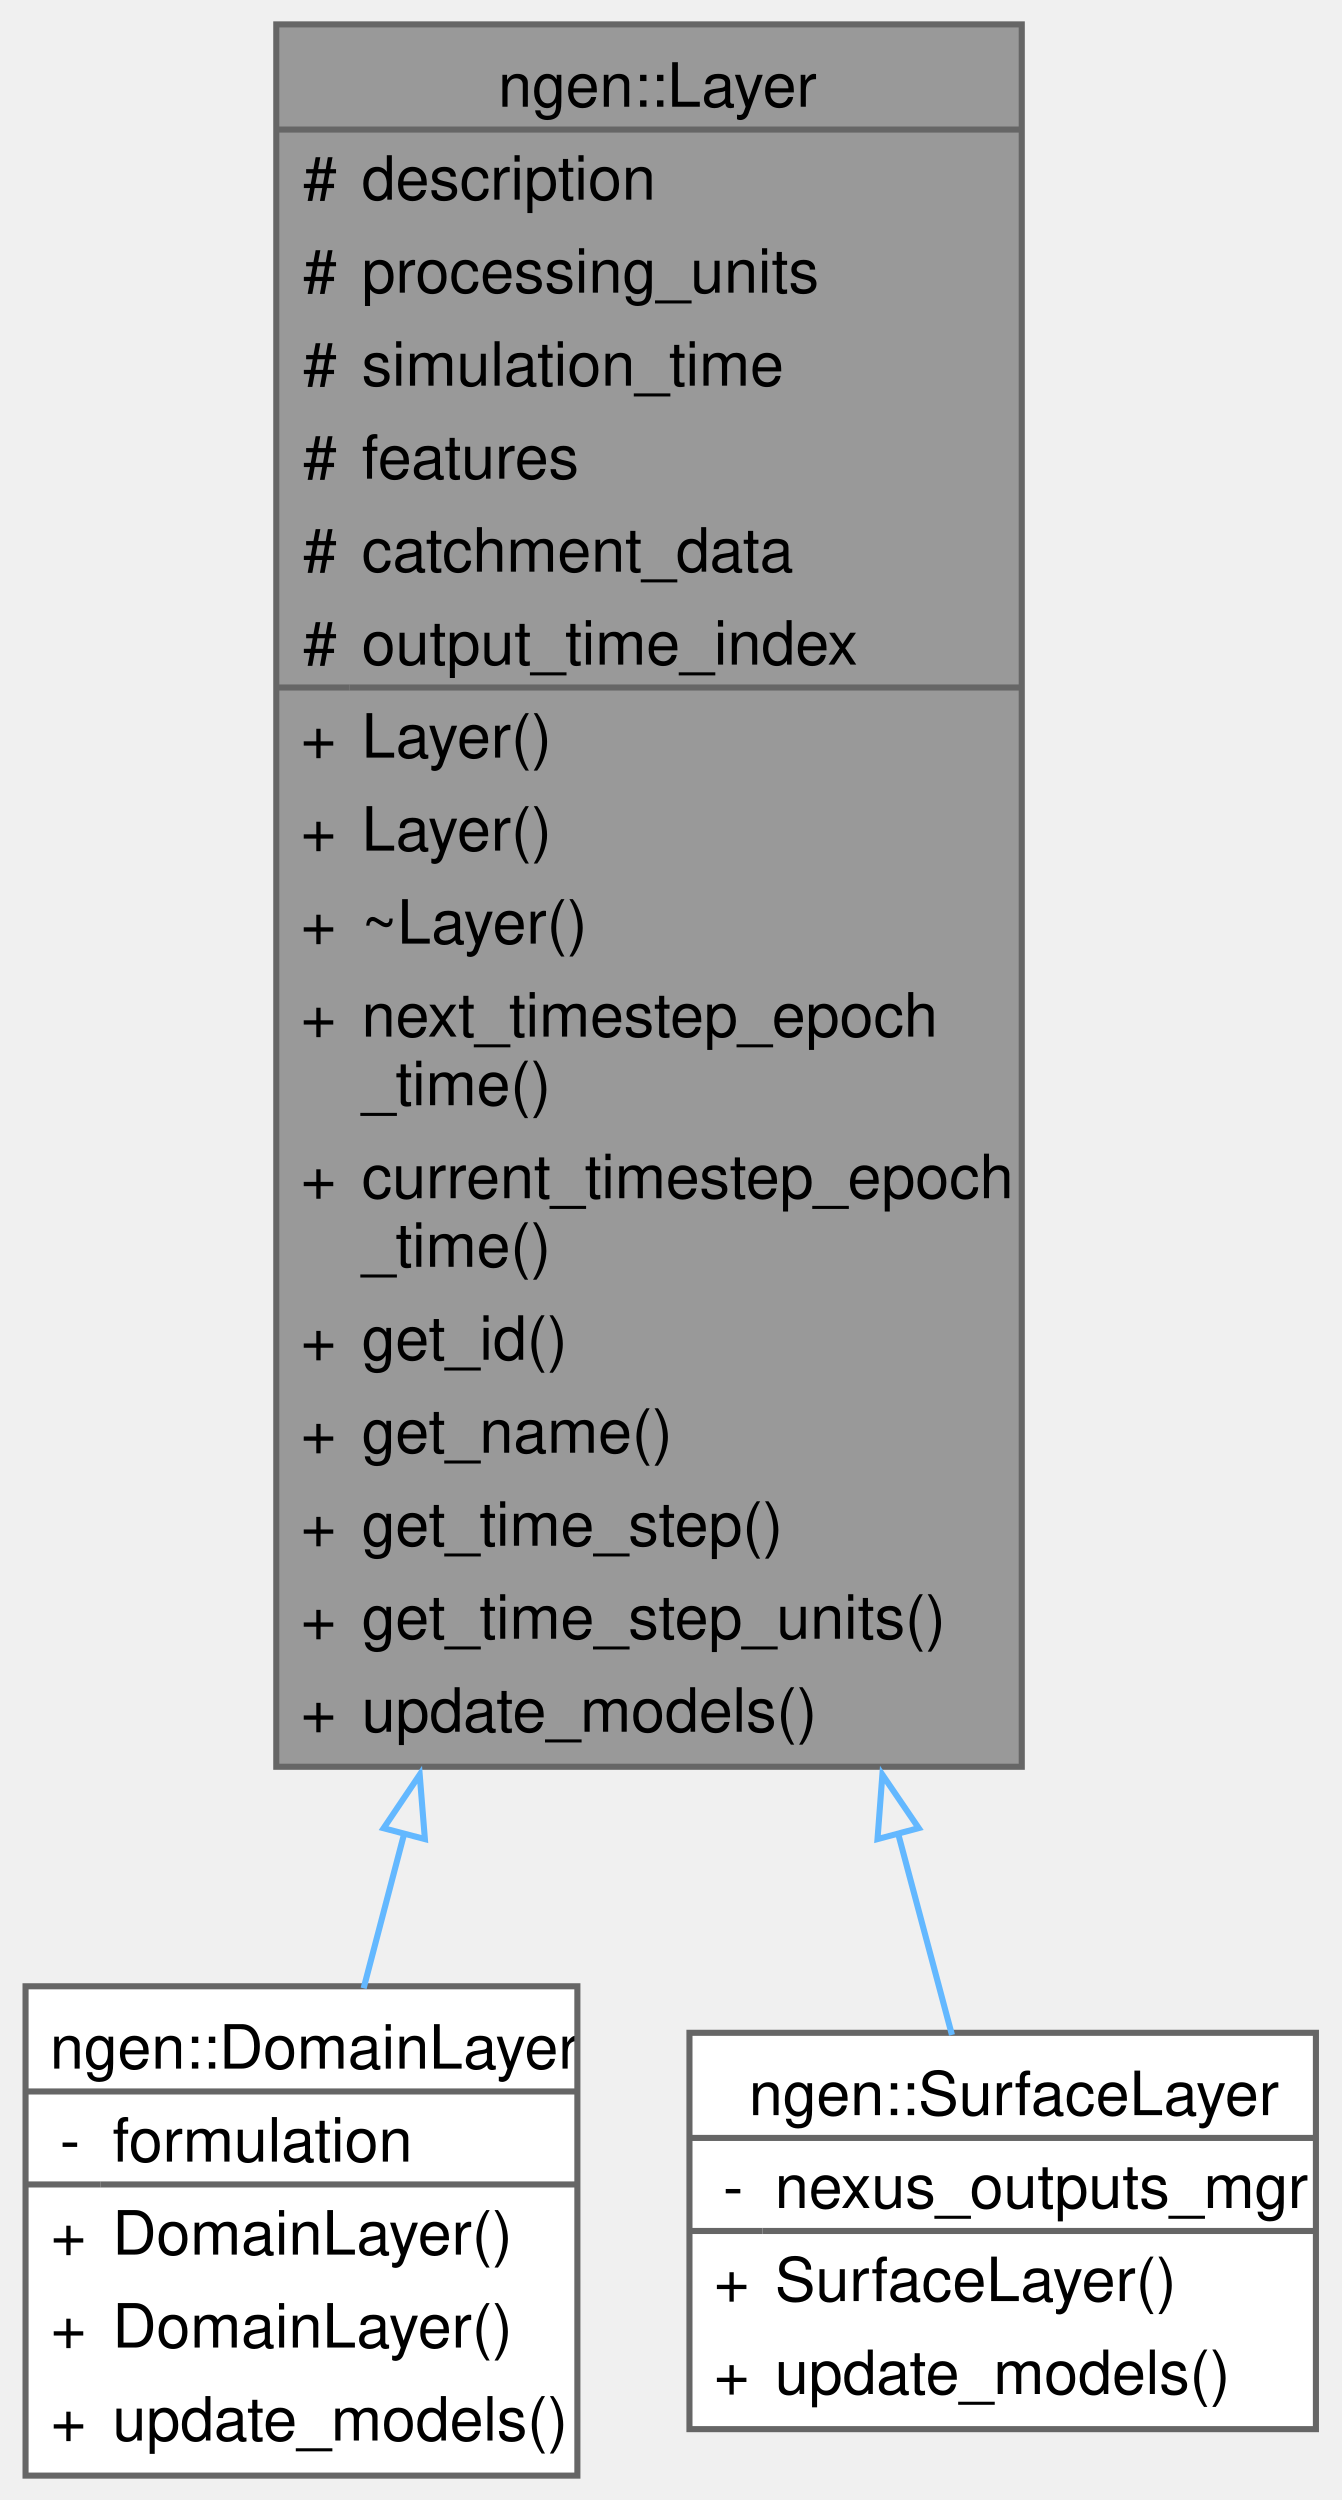
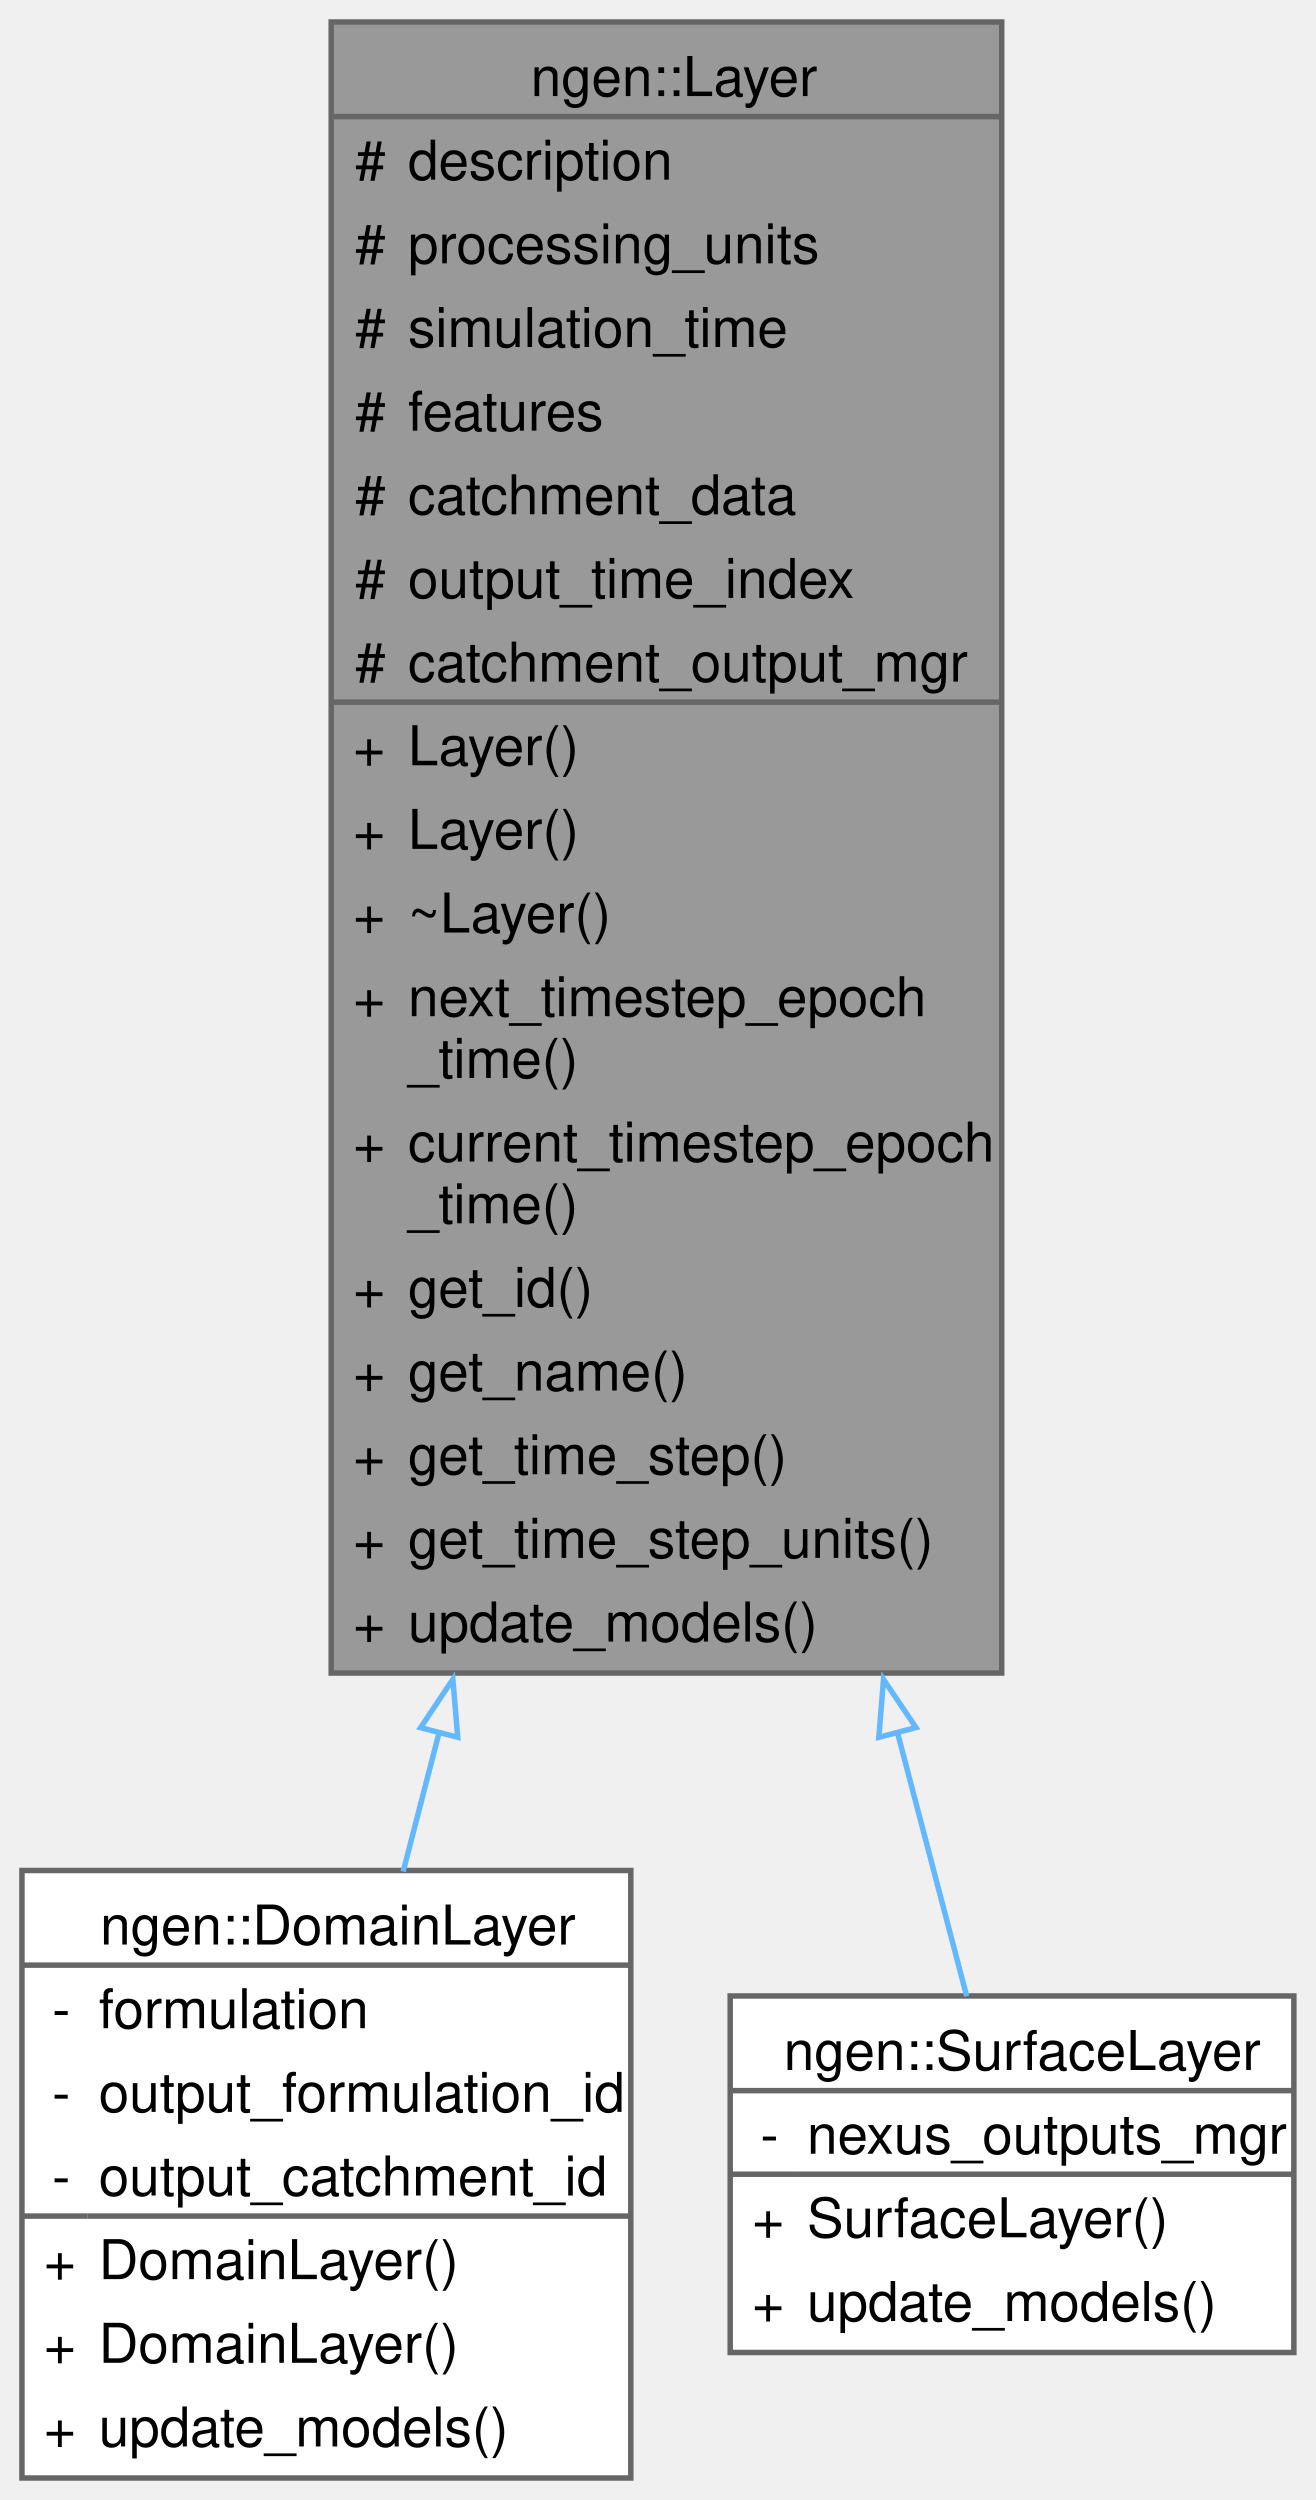
- <svg xmlns="http://www.w3.org/2000/svg" xmlns:xlink="http://www.w3.org/1999/xlink" width="220pt" height="410pt" viewBox="0.00 0.00 219.62 410.00">
-   <g id="graph0" class="graph" transform="scale(1 1) rotate(0) translate(4 406)">
+ <svg xmlns="http://www.w3.org/2000/svg" xmlns:xlink="http://www.w3.org/1999/xlink" width="240pt" height="456pt" viewBox="0.00 0.00 239.88 455.75">
+   <g id="graph0" class="graph" transform="scale(1 1) rotate(0) translate(4 451.75)">
    <g id="Node000001" class="node">
      <g id="a_Node000001">
        <a xlink:title=" ">
-           <polygon fill="#999999" stroke="none" points="163.38,-402 41.13,-402 41.13,-116.25 163.38,-116.25 163.38,-402" />
-           <text text-anchor="start" x="77.5" y="-388.5" font-family="Helvetica,sans-Serif" font-size="10.00">ngen::Layer</text>
-           <text text-anchor="start" x="45.5" y="-373.25" font-family="Helvetica,sans-Serif" font-size="10.00">#</text>
-           <text text-anchor="start" x="55.12" y="-373.25" font-family="Helvetica,sans-Serif" font-size="10.00">description</text>
-           <text text-anchor="start" x="45.5" y="-358" font-family="Helvetica,sans-Serif" font-size="10.00">#</text>
-           <text text-anchor="start" x="55.12" y="-358" font-family="Helvetica,sans-Serif" font-size="10.00">processing_units</text>
-           <text text-anchor="start" x="45.5" y="-342.75" font-family="Helvetica,sans-Serif" font-size="10.00">#</text>
-           <text text-anchor="start" x="55.12" y="-342.75" font-family="Helvetica,sans-Serif" font-size="10.00">simulation_time</text>
-           <text text-anchor="start" x="45.5" y="-327.5" font-family="Helvetica,sans-Serif" font-size="10.00">#</text>
-           <text text-anchor="start" x="55.12" y="-327.5" font-family="Helvetica,sans-Serif" font-size="10.00">features</text>
-           <text text-anchor="start" x="45.5" y="-312.25" font-family="Helvetica,sans-Serif" font-size="10.00">#</text>
-           <text text-anchor="start" x="55.12" y="-312.25" font-family="Helvetica,sans-Serif" font-size="10.00">catchment_data</text>
-           <text text-anchor="start" x="45.5" y="-297" font-family="Helvetica,sans-Serif" font-size="10.00">#</text>
-           <text text-anchor="start" x="55.12" y="-297" font-family="Helvetica,sans-Serif" font-size="10.00">output_time_index</text>
-           <text text-anchor="start" x="45.12" y="-281.75" font-family="Helvetica,sans-Serif" font-size="10.00">+</text>
-           <text text-anchor="start" x="55.12" y="-281.75" font-family="Helvetica,sans-Serif" font-size="10.00">Layer()</text>
-           <text text-anchor="start" x="45.12" y="-266.5" font-family="Helvetica,sans-Serif" font-size="10.00">+</text>
-           <text text-anchor="start" x="55.12" y="-266.5" font-family="Helvetica,sans-Serif" font-size="10.00">Layer()</text>
-           <text text-anchor="start" x="45.12" y="-251.25" font-family="Helvetica,sans-Serif" font-size="10.00">+</text>
-           <text text-anchor="start" x="55.12" y="-251.25" font-family="Helvetica,sans-Serif" font-size="10.00">~Layer()</text>
-           <text text-anchor="start" x="45.12" y="-236" font-family="Helvetica,sans-Serif" font-size="10.00">+</text>
-           <text text-anchor="start" x="55.12" y="-236" font-family="Helvetica,sans-Serif" font-size="10.00">next_timestep_epoch</text>
-           <text text-anchor="start" x="55.12" y="-224.75" font-family="Helvetica,sans-Serif" font-size="10.00">_time()</text>
-           <text text-anchor="start" x="45.12" y="-209.5" font-family="Helvetica,sans-Serif" font-size="10.00">+</text>
-           <text text-anchor="start" x="55.12" y="-209.5" font-family="Helvetica,sans-Serif" font-size="10.00">current_timestep_epoch</text>
-           <text text-anchor="start" x="55.12" y="-198.25" font-family="Helvetica,sans-Serif" font-size="10.00">_time()</text>
-           <text text-anchor="start" x="45.12" y="-183" font-family="Helvetica,sans-Serif" font-size="10.00">+</text>
-           <text text-anchor="start" x="55.12" y="-183" font-family="Helvetica,sans-Serif" font-size="10.00">get_id()</text>
-           <text text-anchor="start" x="45.12" y="-167.75" font-family="Helvetica,sans-Serif" font-size="10.00">+</text>
-           <text text-anchor="start" x="55.12" y="-167.75" font-family="Helvetica,sans-Serif" font-size="10.00">get_name()</text>
-           <text text-anchor="start" x="45.12" y="-152.5" font-family="Helvetica,sans-Serif" font-size="10.00">+</text>
-           <text text-anchor="start" x="55.12" y="-152.5" font-family="Helvetica,sans-Serif" font-size="10.00">get_time_step()</text>
-           <text text-anchor="start" x="45.12" y="-137.25" font-family="Helvetica,sans-Serif" font-size="10.00">+</text>
-           <text text-anchor="start" x="55.12" y="-137.25" font-family="Helvetica,sans-Serif" font-size="10.00">get_time_step_units()</text>
-           <text text-anchor="start" x="45.12" y="-122" font-family="Helvetica,sans-Serif" font-size="10.00">+</text>
-           <text text-anchor="start" x="55.12" y="-122" font-family="Helvetica,sans-Serif" font-size="10.00">update_models()</text>
-           <polygon fill="#666666" stroke="#666666" points="41.12,-384.75 41.12,-384.75 163.38,-384.75 163.38,-384.75 41.12,-384.75" />
-           <polygon fill="#666666" stroke="#666666" points="41.12,-293.25 41.12,-293.25 53.12,-293.25 53.12,-293.25 41.12,-293.25" />
-           <polygon fill="#666666" stroke="#666666" points="53.12,-293.25 53.12,-293.25 163.38,-293.25 163.38,-293.25 53.12,-293.25" />
-           <polygon fill="none" stroke="#666666" points="41.12,-116.25 41.12,-402 163.38,-402 163.38,-116.25 41.12,-116.25" />
+           <polygon fill="#999999" stroke="none" points="178.62,-447.75 56.38,-447.75 56.38,-146.75 178.62,-146.75 178.62,-447.75" />
+           <text text-anchor="start" x="92.75" y="-434.25" font-family="Helvetica,sans-Serif" font-size="10.00">ngen::Layer</text>
+           <text text-anchor="start" x="60.75" y="-419" font-family="Helvetica,sans-Serif" font-size="10.00">#</text>
+           <text text-anchor="start" x="70.38" y="-419" font-family="Helvetica,sans-Serif" font-size="10.00">description</text>
+           <text text-anchor="start" x="60.75" y="-403.75" font-family="Helvetica,sans-Serif" font-size="10.00">#</text>
+           <text text-anchor="start" x="70.38" y="-403.75" font-family="Helvetica,sans-Serif" font-size="10.00">processing_units</text>
+           <text text-anchor="start" x="60.75" y="-388.5" font-family="Helvetica,sans-Serif" font-size="10.00">#</text>
+           <text text-anchor="start" x="70.38" y="-388.5" font-family="Helvetica,sans-Serif" font-size="10.00">simulation_time</text>
+           <text text-anchor="start" x="60.75" y="-373.25" font-family="Helvetica,sans-Serif" font-size="10.00">#</text>
+           <text text-anchor="start" x="70.38" y="-373.25" font-family="Helvetica,sans-Serif" font-size="10.00">features</text>
+           <text text-anchor="start" x="60.75" y="-358" font-family="Helvetica,sans-Serif" font-size="10.00">#</text>
+           <text text-anchor="start" x="70.38" y="-358" font-family="Helvetica,sans-Serif" font-size="10.00">catchment_data</text>
+           <text text-anchor="start" x="60.75" y="-342.75" font-family="Helvetica,sans-Serif" font-size="10.00">#</text>
+           <text text-anchor="start" x="70.38" y="-342.75" font-family="Helvetica,sans-Serif" font-size="10.00">output_time_index</text>
+           <text text-anchor="start" x="60.75" y="-327.5" font-family="Helvetica,sans-Serif" font-size="10.00">#</text>
+           <text text-anchor="start" x="70.38" y="-327.5" font-family="Helvetica,sans-Serif" font-size="10.00">catchment_output_mgr</text>
+           <text text-anchor="start" x="60.38" y="-312.25" font-family="Helvetica,sans-Serif" font-size="10.00">+</text>
+           <text text-anchor="start" x="70.38" y="-312.25" font-family="Helvetica,sans-Serif" font-size="10.00">Layer()</text>
+           <text text-anchor="start" x="60.38" y="-297" font-family="Helvetica,sans-Serif" font-size="10.00">+</text>
+           <text text-anchor="start" x="70.38" y="-297" font-family="Helvetica,sans-Serif" font-size="10.00">Layer()</text>
+           <text text-anchor="start" x="60.38" y="-281.75" font-family="Helvetica,sans-Serif" font-size="10.00">+</text>
+           <text text-anchor="start" x="70.38" y="-281.75" font-family="Helvetica,sans-Serif" font-size="10.00">~Layer()</text>
+           <text text-anchor="start" x="60.38" y="-266.5" font-family="Helvetica,sans-Serif" font-size="10.00">+</text>
+           <text text-anchor="start" x="70.38" y="-266.5" font-family="Helvetica,sans-Serif" font-size="10.00">next_timestep_epoch</text>
+           <text text-anchor="start" x="70.38" y="-255.25" font-family="Helvetica,sans-Serif" font-size="10.00">_time()</text>
+           <text text-anchor="start" x="60.38" y="-240" font-family="Helvetica,sans-Serif" font-size="10.00">+</text>
+           <text text-anchor="start" x="70.38" y="-240" font-family="Helvetica,sans-Serif" font-size="10.00">current_timestep_epoch</text>
+           <text text-anchor="start" x="70.38" y="-228.75" font-family="Helvetica,sans-Serif" font-size="10.00">_time()</text>
+           <text text-anchor="start" x="60.38" y="-213.5" font-family="Helvetica,sans-Serif" font-size="10.00">+</text>
+           <text text-anchor="start" x="70.38" y="-213.5" font-family="Helvetica,sans-Serif" font-size="10.00">get_id()</text>
+           <text text-anchor="start" x="60.38" y="-198.25" font-family="Helvetica,sans-Serif" font-size="10.00">+</text>
+           <text text-anchor="start" x="70.38" y="-198.25" font-family="Helvetica,sans-Serif" font-size="10.00">get_name()</text>
+           <text text-anchor="start" x="60.38" y="-183" font-family="Helvetica,sans-Serif" font-size="10.00">+</text>
+           <text text-anchor="start" x="70.38" y="-183" font-family="Helvetica,sans-Serif" font-size="10.00">get_time_step()</text>
+           <text text-anchor="start" x="60.38" y="-167.75" font-family="Helvetica,sans-Serif" font-size="10.00">+</text>
+           <text text-anchor="start" x="70.38" y="-167.75" font-family="Helvetica,sans-Serif" font-size="10.00">get_time_step_units()</text>
+           <text text-anchor="start" x="60.38" y="-152.5" font-family="Helvetica,sans-Serif" font-size="10.00">+</text>
+           <text text-anchor="start" x="70.38" y="-152.5" font-family="Helvetica,sans-Serif" font-size="10.00">update_models()</text>
+           <polygon fill="#666666" stroke="#666666" points="56.38,-430.5 56.38,-430.5 178.62,-430.5 178.62,-430.5 56.38,-430.5" />
+           <polygon fill="#666666" stroke="#666666" points="56.38,-323.75 56.38,-323.75 68.38,-323.75 68.38,-323.75 56.38,-323.75" />
+           <polygon fill="#666666" stroke="#666666" points="68.38,-323.75 68.38,-323.75 178.62,-323.75 178.62,-323.75 68.38,-323.75" />
+           <polygon fill="none" stroke="#666666" points="56.38,-146.75 56.38,-447.75 178.62,-447.75 178.62,-146.75 56.38,-146.75" />
        </a>
      </g>
    </g>
    <g id="Node000002" class="node">
      <g id="a_Node000002">
        <a xlink:href="classngen_1_1_domain_layer.html" target="_top" xlink:title=" ">
-           <polygon fill="white" stroke="none" points="90.5,-80.25 0,-80.25 0,0 90.5,0 90.5,-80.25" />
-           <text text-anchor="start" x="4" y="-66.75" font-family="Helvetica,sans-Serif" font-size="10.00">ngen::DomainLayer</text>
-           <text text-anchor="start" x="5.62" y="-51.5" font-family="Helvetica,sans-Serif" font-size="10.00">-</text>
-           <text text-anchor="start" x="14.25" y="-51.5" font-family="Helvetica,sans-Serif" font-size="10.00">formulation</text>
-           <text text-anchor="start" x="4.12" y="-36.25" font-family="Helvetica,sans-Serif" font-size="10.00">+</text>
-           <text text-anchor="start" x="14.25" y="-36.25" font-family="Helvetica,sans-Serif" font-size="10.00">DomainLayer()</text>
-           <text text-anchor="start" x="4.12" y="-21" font-family="Helvetica,sans-Serif" font-size="10.00">+</text>
-           <text text-anchor="start" x="14.25" y="-21" font-family="Helvetica,sans-Serif" font-size="10.00">DomainLayer()</text>
-           <text text-anchor="start" x="4.12" y="-5.75" font-family="Helvetica,sans-Serif" font-size="10.00">+</text>
-           <text text-anchor="start" x="14.25" y="-5.75" font-family="Helvetica,sans-Serif" font-size="10.00">update_models()</text>
-           <polygon fill="#666666" stroke="#666666" points="0,-63 0,-63 90.5,-63 90.5,-63 0,-63" />
-           <polygon fill="#666666" stroke="#666666" points="0,-47.75 0,-47.75 12.25,-47.75 12.25,-47.75 0,-47.75" />
-           <polygon fill="#666666" stroke="#666666" points="12.25,-47.75 12.25,-47.75 90.5,-47.75 90.5,-47.75 12.25,-47.75" />
-           <polygon fill="none" stroke="#666666" points="0,0 0,-80.25 90.5,-80.25 90.5,0 0,0" />
+           <polygon fill="white" stroke="none" points="111,-110.75 0,-110.75 0,0 111,0 111,-110.75" />
+           <text text-anchor="start" x="14.25" y="-97.25" font-family="Helvetica,sans-Serif" font-size="10.00">ngen::DomainLayer</text>
+           <text text-anchor="start" x="5.5" y="-82" font-family="Helvetica,sans-Serif" font-size="10.00">-</text>
+           <text text-anchor="start" x="14" y="-82" font-family="Helvetica,sans-Serif" font-size="10.00">formulation</text>
+           <text text-anchor="start" x="5.5" y="-66.75" font-family="Helvetica,sans-Serif" font-size="10.00">-</text>
+           <text text-anchor="start" x="14" y="-66.75" font-family="Helvetica,sans-Serif" font-size="10.00">output_formulation_id</text>
+           <text text-anchor="start" x="5.5" y="-51.5" font-family="Helvetica,sans-Serif" font-size="10.00">-</text>
+           <text text-anchor="start" x="14" y="-51.5" font-family="Helvetica,sans-Serif" font-size="10.00">output_catchment_id</text>
+           <text text-anchor="start" x="4" y="-36.25" font-family="Helvetica,sans-Serif" font-size="10.00">+</text>
+           <text text-anchor="start" x="14" y="-36.25" font-family="Helvetica,sans-Serif" font-size="10.00">DomainLayer()</text>
+           <text text-anchor="start" x="4" y="-21" font-family="Helvetica,sans-Serif" font-size="10.00">+</text>
+           <text text-anchor="start" x="14" y="-21" font-family="Helvetica,sans-Serif" font-size="10.00">DomainLayer()</text>
+           <text text-anchor="start" x="4" y="-5.75" font-family="Helvetica,sans-Serif" font-size="10.00">+</text>
+           <text text-anchor="start" x="14" y="-5.75" font-family="Helvetica,sans-Serif" font-size="10.00">update_models()</text>
+           <polygon fill="#666666" stroke="#666666" points="0,-93.5 0,-93.5 111,-93.5 111,-93.5 0,-93.5" />
+           <polygon fill="#666666" stroke="#666666" points="0,-47.75 0,-47.75 12,-47.75 12,-47.75 0,-47.75" />
+           <polygon fill="#666666" stroke="#666666" points="12,-47.75 12,-47.75 111,-47.75 111,-47.75 12,-47.75" />
+           <polygon fill="none" stroke="#666666" points="0,0 0,-110.75 111,-110.75 111,0 0,0" />
        </a>
      </g>
    </g>
    <g id="edge1_Node000001_Node000002" class="edge">
      <g id="a_edge1_Node000001_Node000002">
        <a xlink:title=" ">
-           <path fill="none" stroke="#63b8ff" d="M62.15,-105.48C59.75,-96.34 57.49,-87.71 55.44,-79.91" />
-           <polygon fill="none" stroke="#63b8ff" points="58.72,-106.17 64.64,-114.95 65.49,-104.39 58.72,-106.17" />
+           <path fill="none" stroke="#63b8ff" d="M76.09,-136.04C73.79,-127.13 71.57,-118.56 69.5,-110.55" />
+           <polygon fill="none" stroke="#63b8ff" points="72.67,-136.79 78.56,-145.6 79.45,-135.04 72.67,-136.79" />
        </a>
      </g>
    </g>
    <g id="Node000003" class="node">
      <g id="a_Node000003">
        <a xlink:href="classngen_1_1_surface_layer.html" target="_top" xlink:title=" ">
-           <polygon fill="white" stroke="none" points="211.62,-72.62 108.88,-72.62 108.88,-7.62 211.62,-7.62 211.62,-72.62" />
-           <text text-anchor="start" x="118.62" y="-59.12" font-family="Helvetica,sans-Serif" font-size="10.00">ngen::SurfaceLayer</text>
-           <text text-anchor="start" x="114.38" y="-43.88" font-family="Helvetica,sans-Serif" font-size="10.00">-</text>
-           <text text-anchor="start" x="122.88" y="-43.88" font-family="Helvetica,sans-Serif" font-size="10.00">nexus_outputs_mgr</text>
-           <text text-anchor="start" x="112.88" y="-28.62" font-family="Helvetica,sans-Serif" font-size="10.00">+</text>
-           <text text-anchor="start" x="122.88" y="-28.62" font-family="Helvetica,sans-Serif" font-size="10.00">SurfaceLayer()</text>
-           <text text-anchor="start" x="112.88" y="-13.38" font-family="Helvetica,sans-Serif" font-size="10.00">+</text>
-           <text text-anchor="start" x="122.88" y="-13.38" font-family="Helvetica,sans-Serif" font-size="10.00">update_models()</text>
-           <polygon fill="#666666" stroke="#666666" points="108.88,-55.38 108.88,-55.38 211.62,-55.38 211.62,-55.38 108.88,-55.38" />
-           <polygon fill="#666666" stroke="#666666" points="108.88,-40.12 108.88,-40.12 120.88,-40.12 120.88,-40.12 108.88,-40.12" />
-           <polygon fill="#666666" stroke="#666666" points="120.88,-40.12 120.88,-40.12 211.62,-40.12 211.62,-40.12 120.88,-40.12" />
-           <polygon fill="none" stroke="#666666" points="108.88,-7.62 108.88,-72.62 211.62,-72.62 211.62,-7.62 108.88,-7.62" />
+           <polygon fill="white" stroke="none" points="231.88,-87.88 129.12,-87.88 129.12,-22.88 231.88,-22.88 231.88,-87.88" />
+           <text text-anchor="start" x="138.88" y="-74.38" font-family="Helvetica,sans-Serif" font-size="10.00">ngen::SurfaceLayer</text>
+           <text text-anchor="start" x="134.62" y="-59.12" font-family="Helvetica,sans-Serif" font-size="10.00">-</text>
+           <text text-anchor="start" x="143.12" y="-59.12" font-family="Helvetica,sans-Serif" font-size="10.00">nexus_outputs_mgr</text>
+           <text text-anchor="start" x="133.12" y="-43.88" font-family="Helvetica,sans-Serif" font-size="10.00">+</text>
+           <text text-anchor="start" x="143.12" y="-43.88" font-family="Helvetica,sans-Serif" font-size="10.00">SurfaceLayer()</text>
+           <text text-anchor="start" x="133.12" y="-28.62" font-family="Helvetica,sans-Serif" font-size="10.00">+</text>
+           <text text-anchor="start" x="143.12" y="-28.62" font-family="Helvetica,sans-Serif" font-size="10.00">update_models()</text>
+           <polygon fill="#666666" stroke="#666666" points="129.12,-70.62 129.12,-70.62 231.88,-70.62 231.88,-70.62 129.12,-70.62" />
+           <polygon fill="#666666" stroke="#666666" points="129.12,-55.38 129.12,-55.38 141.12,-55.38 141.12,-55.38 129.12,-55.38" />
+           <polygon fill="#666666" stroke="#666666" points="141.12,-55.38 141.12,-55.38 231.88,-55.38 231.88,-55.38 141.12,-55.38" />
+           <polygon fill="none" stroke="#666666" points="129.12,-22.88 129.12,-87.88 231.88,-87.88 231.88,-22.88 129.12,-22.88" />
        </a>
      </g>
    </g>
    <g id="edge2_Node000001_Node000003" class="edge">
      <g id="a_edge2_Node000001_Node000003">
        <a xlink:title=" ">
-           <path fill="none" stroke="#63b8ff" d="M143.06,-105.45C146.32,-93.23 149.35,-81.9 151.93,-72.27" />
-           <polygon fill="none" stroke="#63b8ff" points="139.72,-104.39 140.52,-114.95 146.48,-106.19 139.72,-104.39" />
+           <path fill="none" stroke="#63b8ff" d="M159.6,-135.96C164.34,-117.89 168.73,-101.21 172.24,-87.83" />
+           <polygon fill="none" stroke="#63b8ff" points="156.22,-135.04 157.07,-145.6 162.99,-136.81 156.22,-135.04" />
        </a>
      </g>
    </g>
  </g>
</svg>
